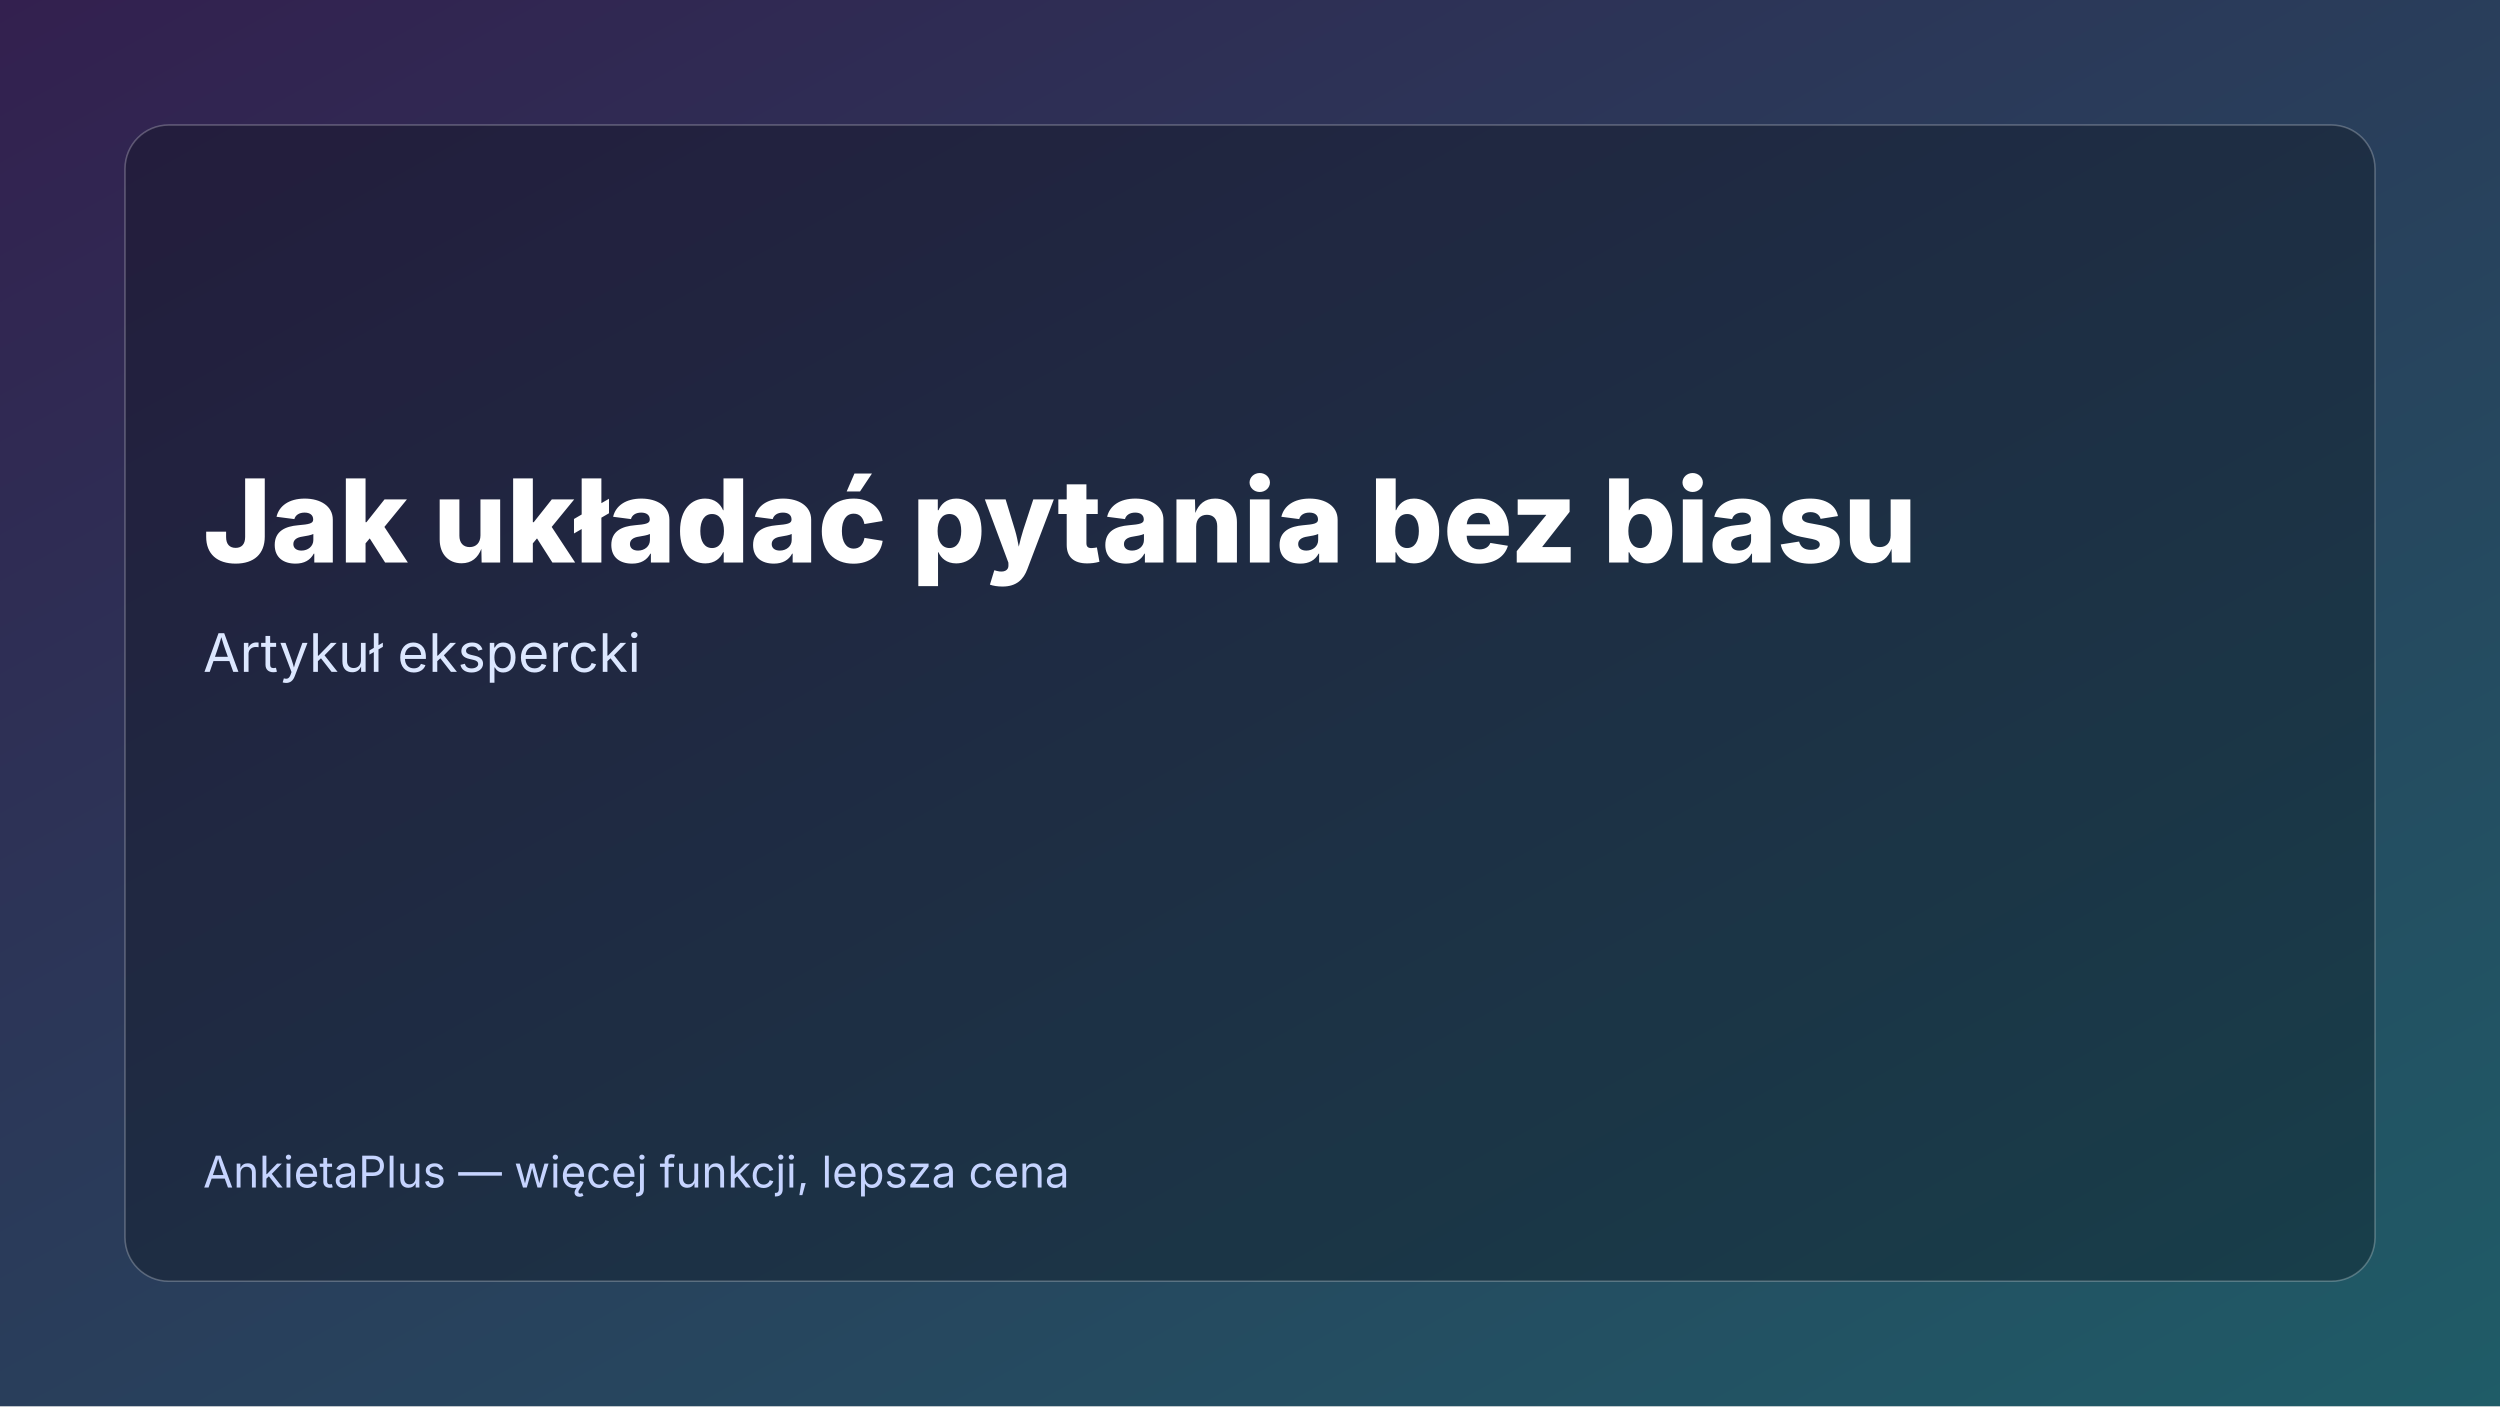
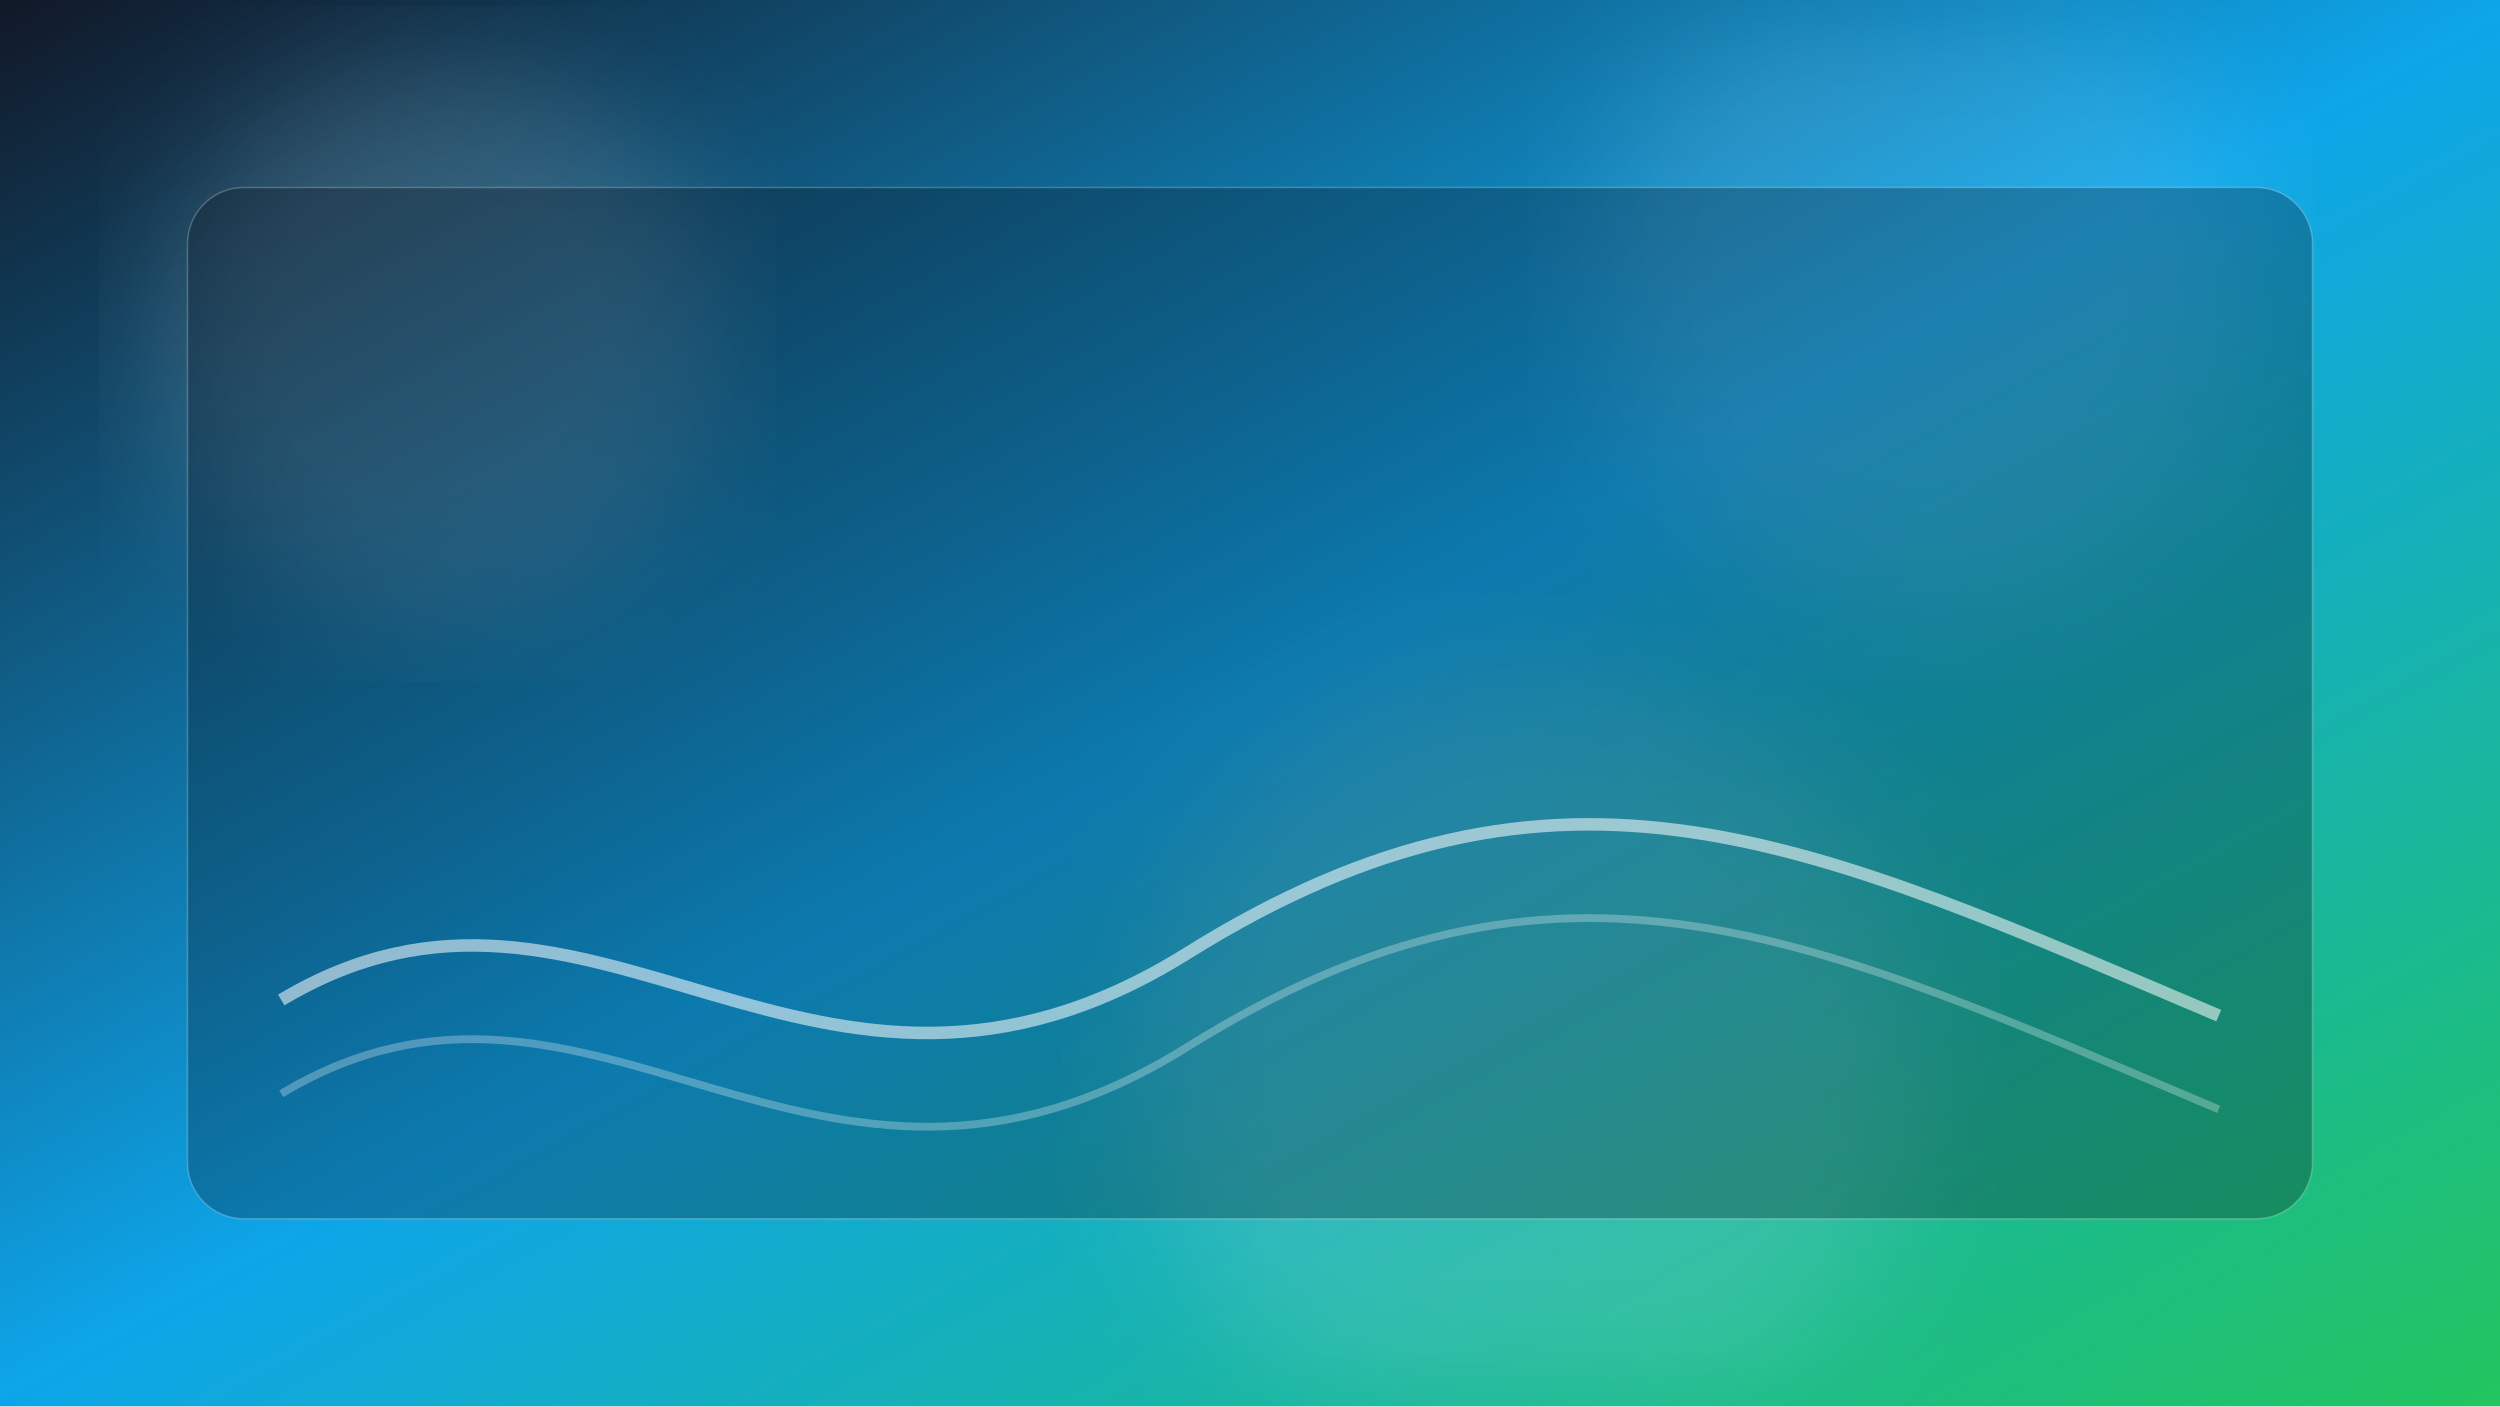
<svg xmlns="http://www.w3.org/2000/svg" width="1600" height="900" viewBox="0 0 1600 900">
  <defs>
    <linearGradient id="g" x1="0" y1="0" x2="1" y2="1">
-       <stop offset="0%" stop-color="#33204f" />
-       <stop offset="100%" stop-color="#1f5c67" />
+       <stop offset="0" stop-color="#111827" />
+       <stop offset="0.5" stop-color="#0ea5e9" />
+       <stop offset="1" stop-color="#22c55e" />
    </linearGradient>
+     <filter id="b">
+       <feGaussianBlur stdDeviation="40" />
+     </filter>
  </defs>
  <rect width="1600" height="900" fill="url(#g)" />
-   <rect x="80" y="80" width="1440" height="740" rx="28" fill="rgba(10,15,25,0.35)" stroke="rgba(255,255,255,.25)" />
-   <text x="130" y="360" fill="#fff" font-size="74" font-family="Inter, Arial" font-weight="800">Jak układać pytania bez biasu</text>
-   <text x="130" y="430" fill="#dce7ff" font-size="34" font-family="Inter, Arial">Artykuł ekspercki</text>
-   <text x="130" y="760" fill="#c6d4ff" font-size="28" font-family="Inter, Arial">AnkietaPlus — więcej funkcji, lepsza cena</text>
+   <circle cx="280" cy="220" r="180" fill="rgba(255,255,255,.14)" filter="url(#b)" />
+   <circle cx="1230" cy="180" r="210" fill="rgba(255,255,255,.10)" filter="url(#b)" />
+   <circle cx="980" cy="680" r="250" fill="rgba(255,255,255,.12)" filter="url(#b)" />
+   <rect x="120" y="120" width="1360" height="660" rx="36" fill="rgba(8,12,24,.28)" stroke="rgba(255,255,255,.22)" />
+   <path d="M180 640 C380 520, 520 760, 760 610 S1160 540, 1420 650" fill="none" stroke="rgba(255,255,255,.55)" stroke-width="8" />
+   <path d="M180 700 C380 580, 520 820, 760 670 S1160 600, 1420 710" fill="none" stroke="rgba(255,255,255,.28)" stroke-width="5" />
</svg>
